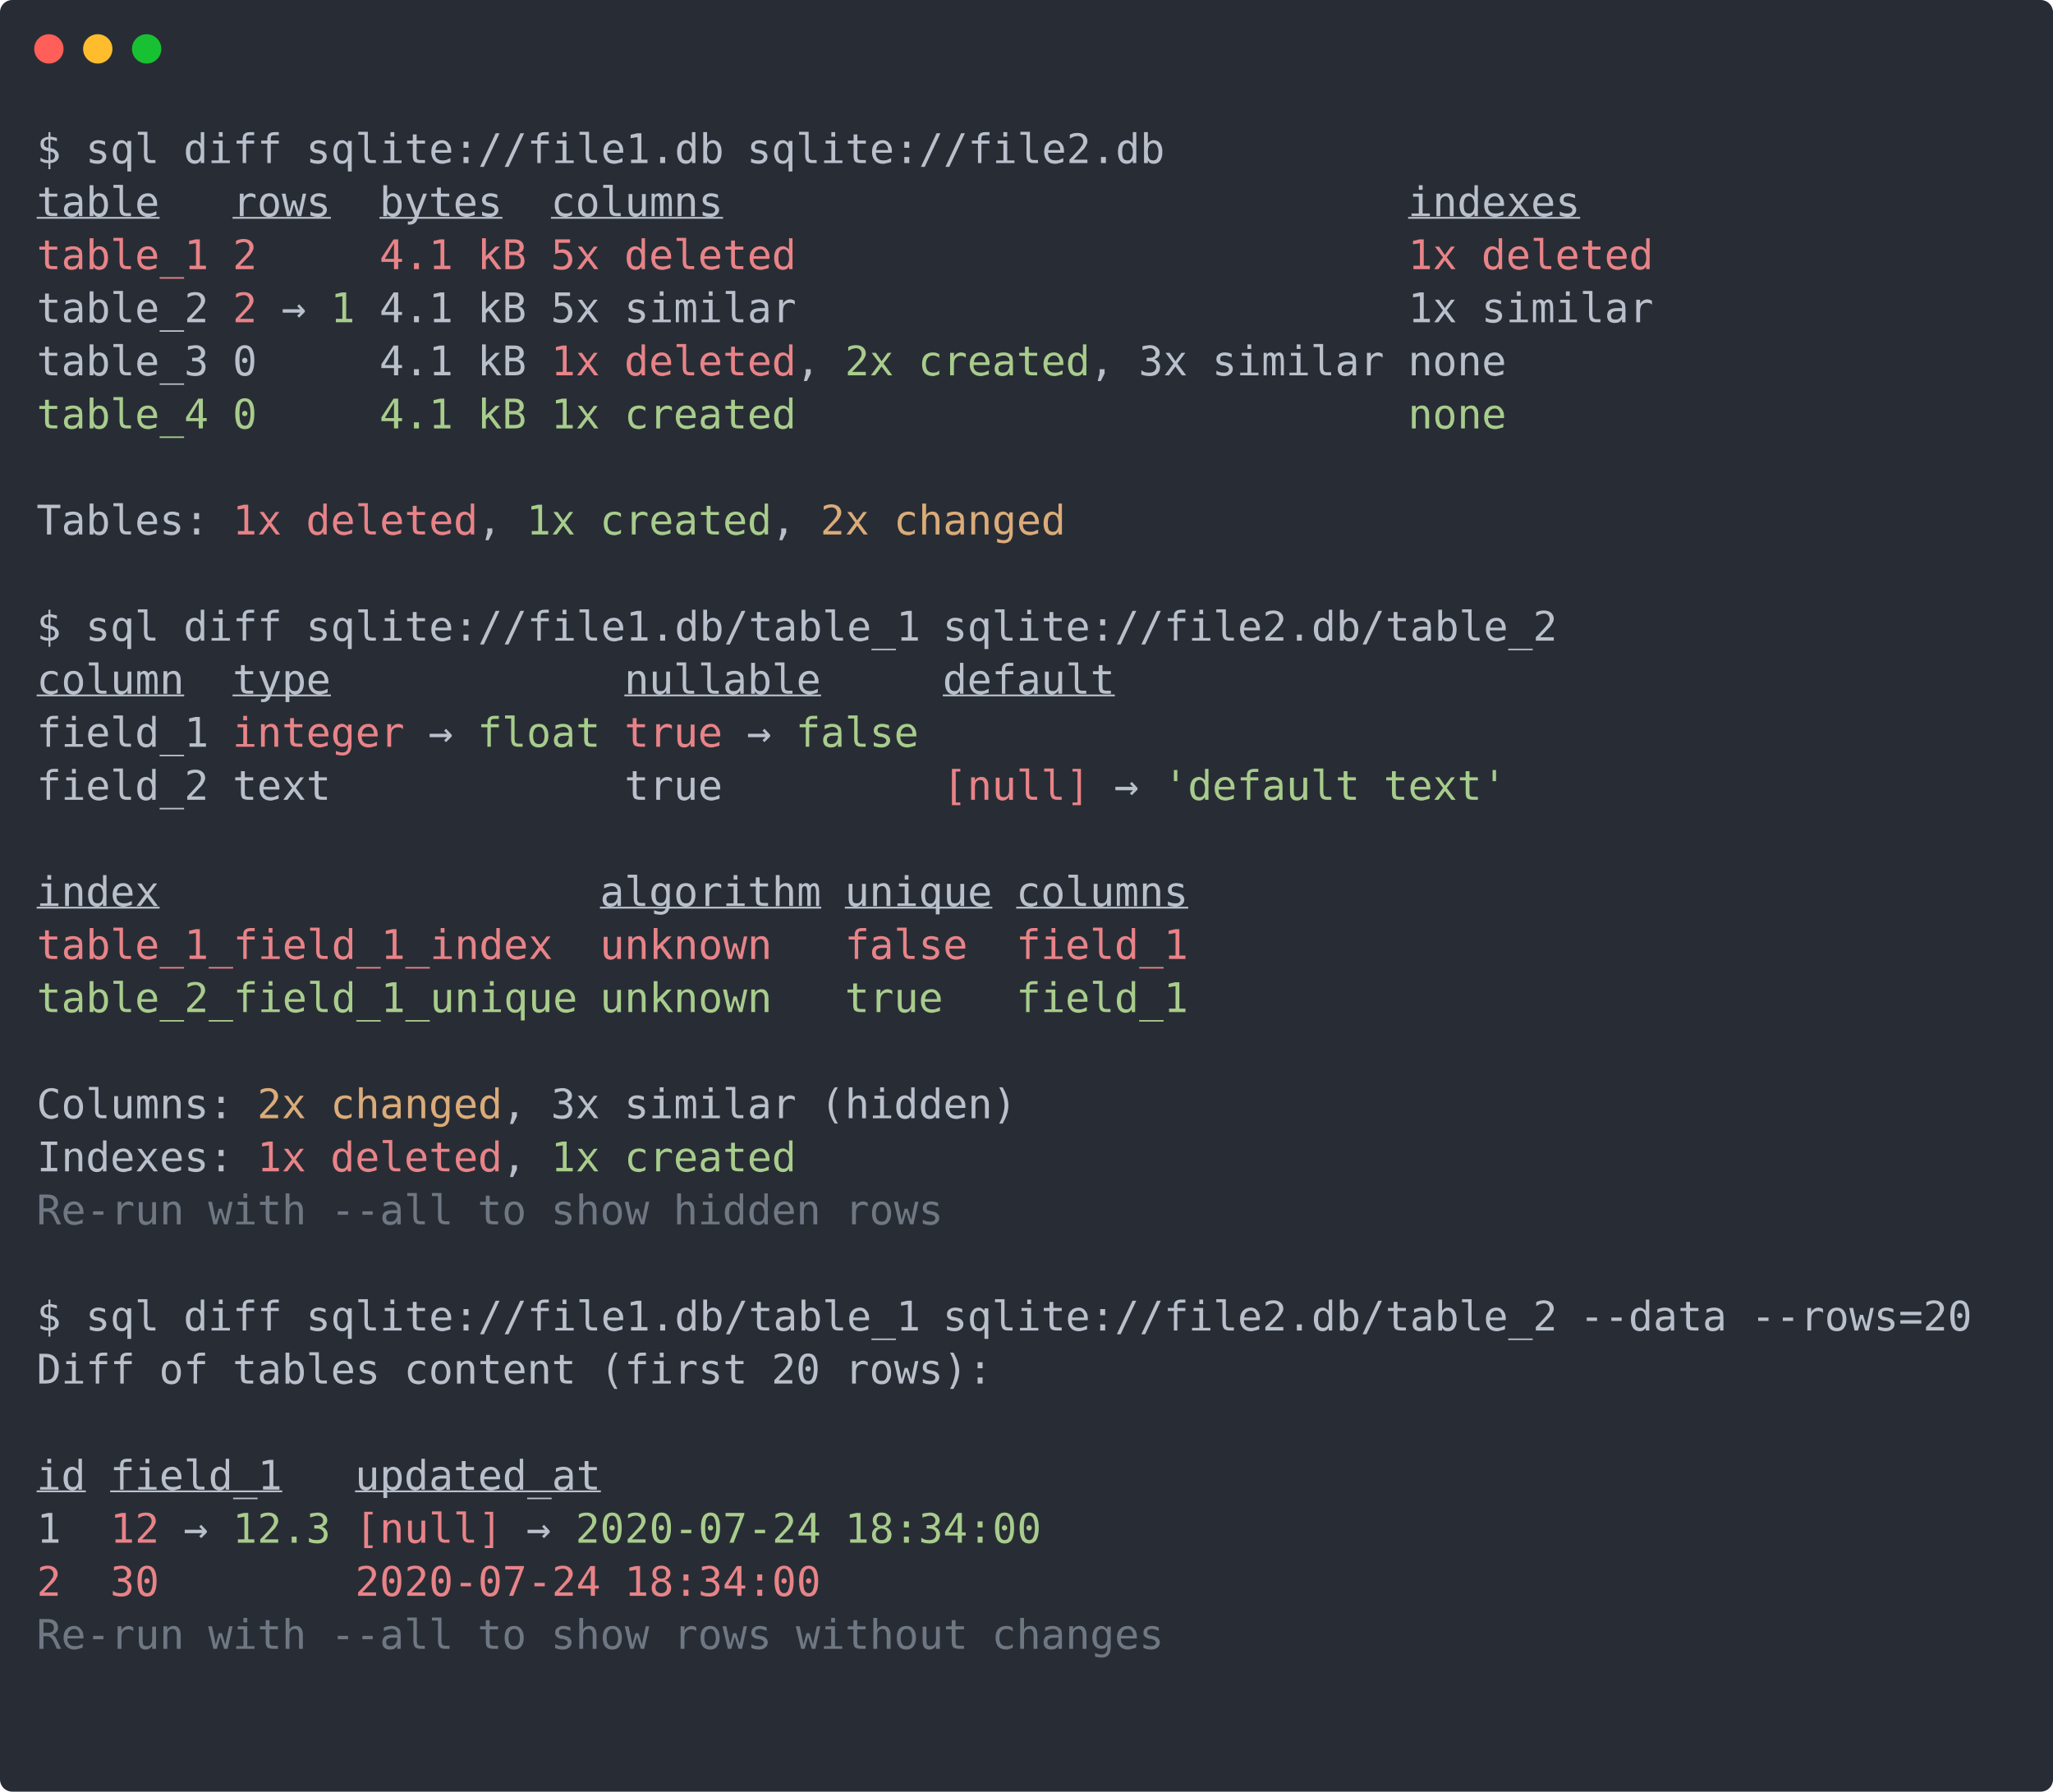
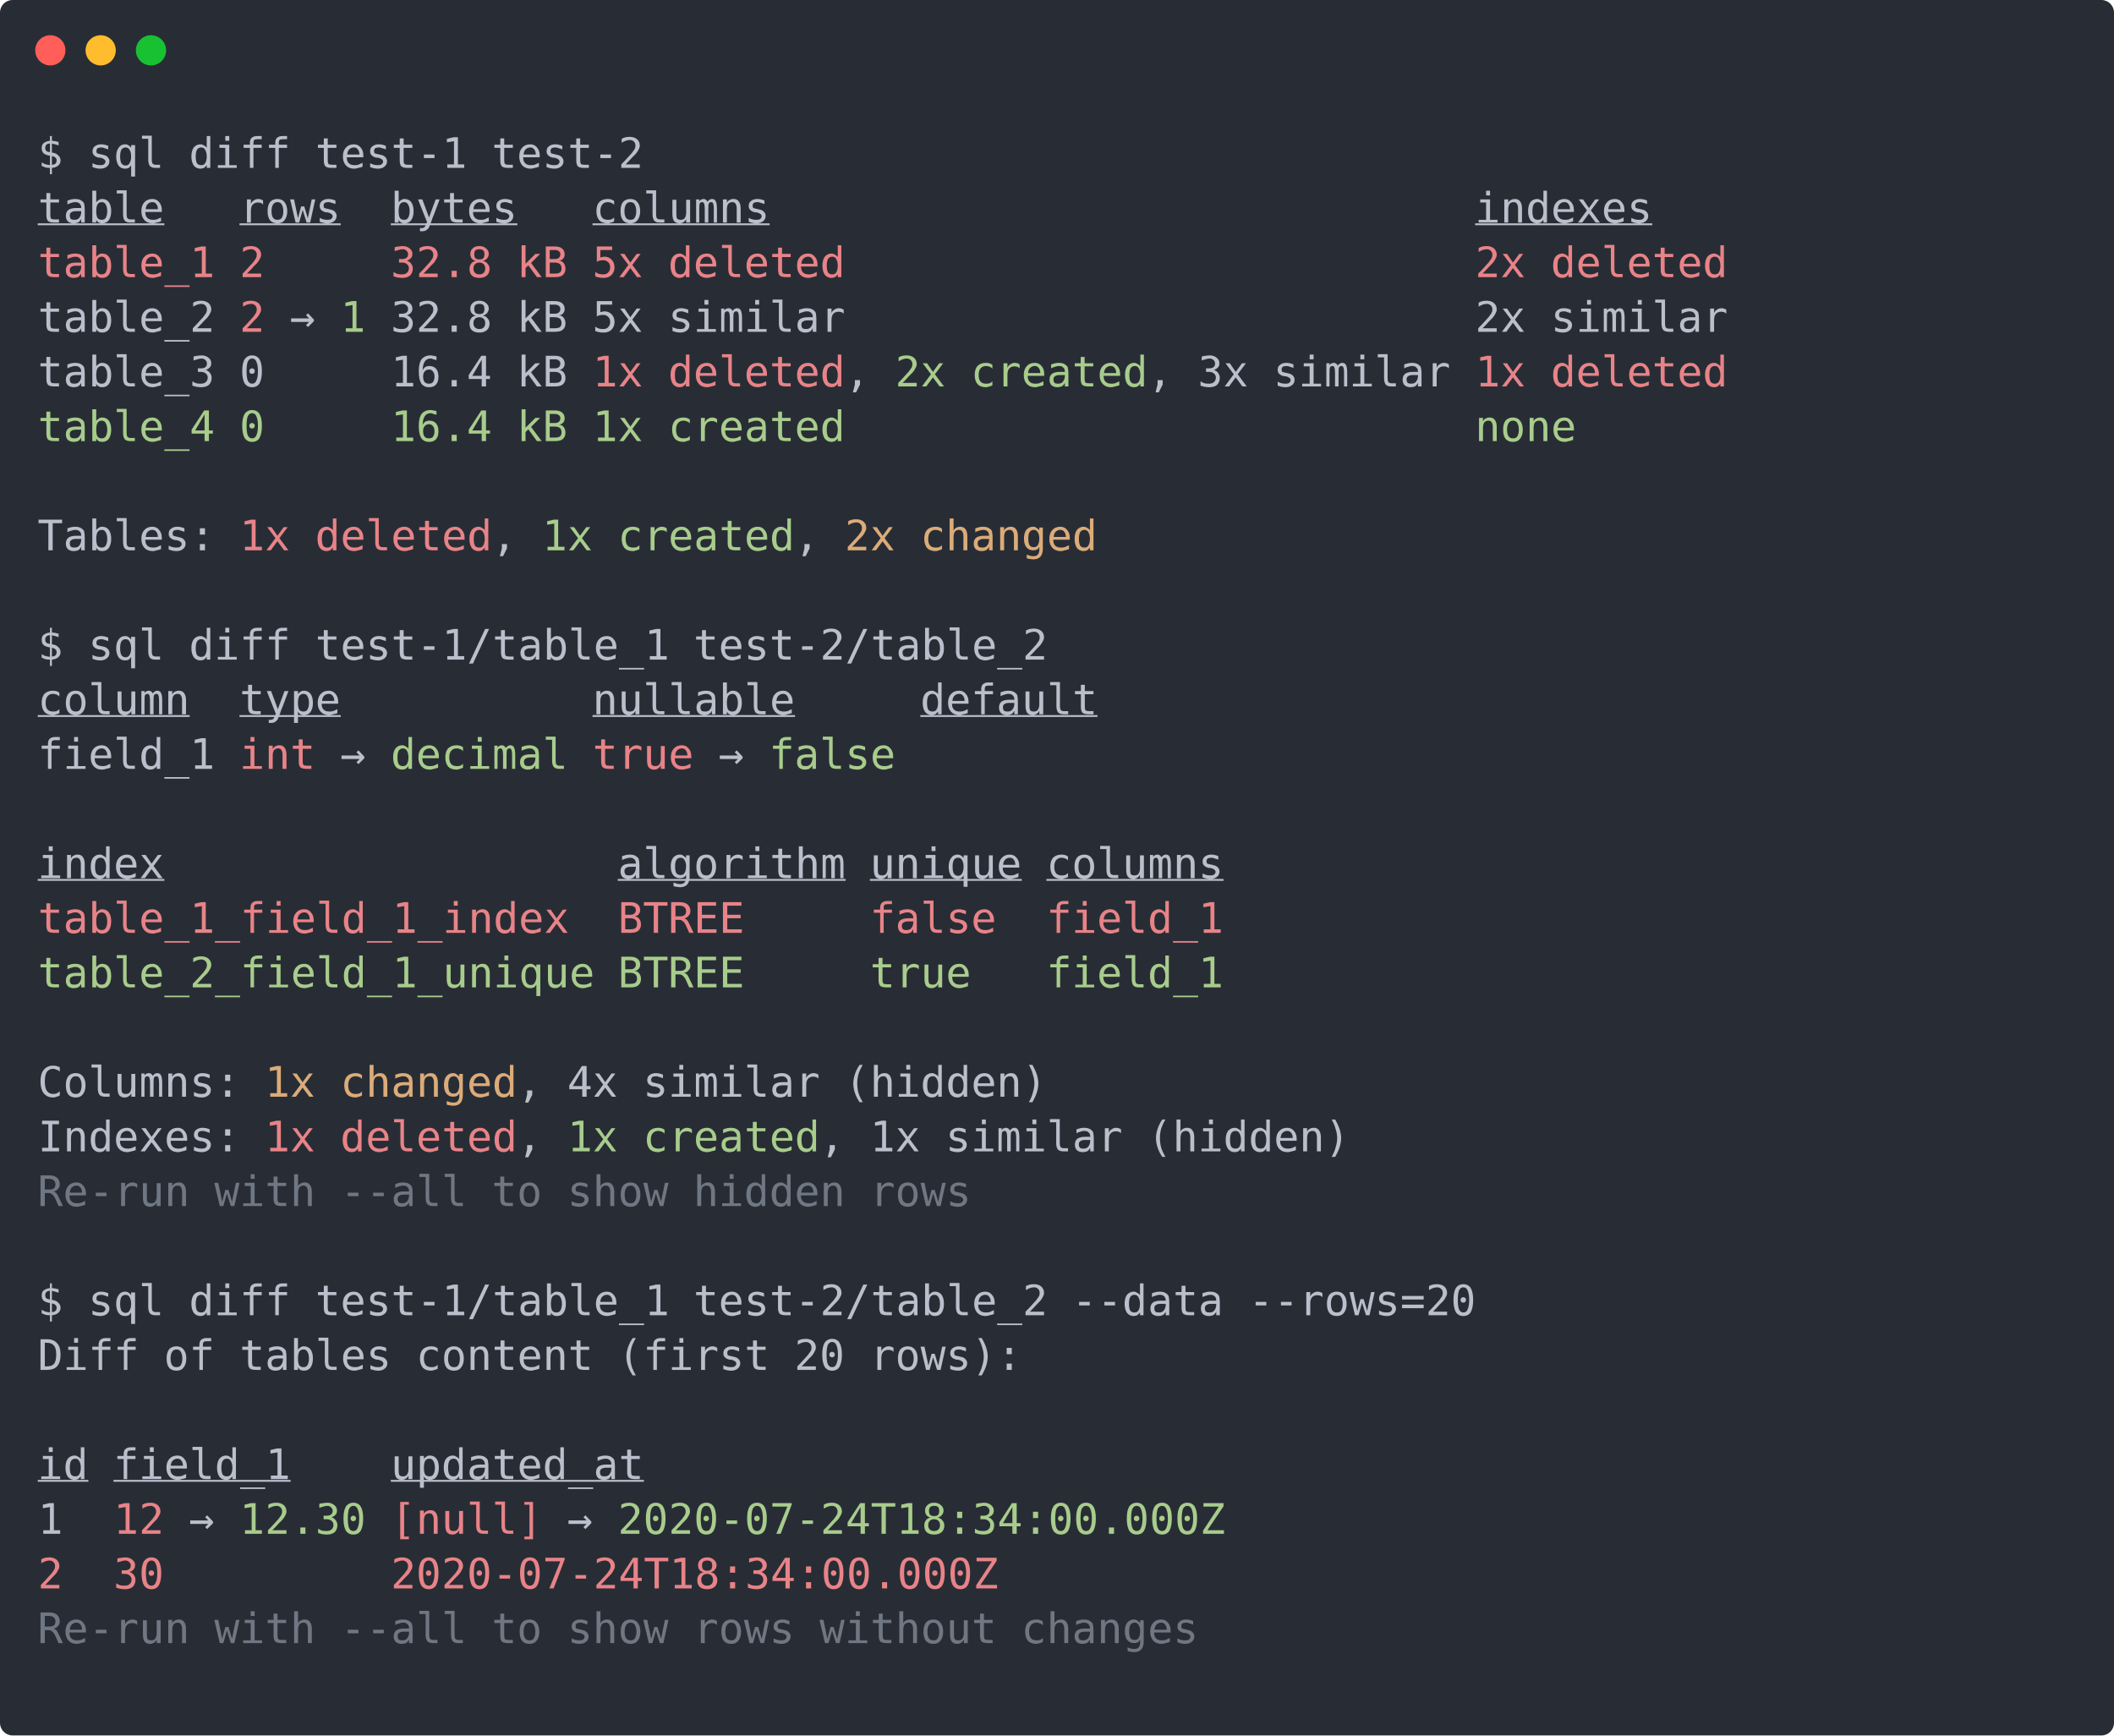
- <svg xmlns="http://www.w3.org/2000/svg" xmlns:xlink="http://www.w3.org/1999/xlink" width="840" height="733.01">
-   <rect width="840" height="733.01" rx="5" ry="5" class="a" />
+ <svg xmlns="http://www.w3.org/2000/svg" xmlns:xlink="http://www.w3.org/1999/xlink" width="840" height="689.59">
+   <rect width="840" height="689.59" rx="5" ry="5" class="a" />
  <svg y="0%" x="0%">
    <circle cx="20" cy="20" r="6" fill="#ff5f58" />
    <circle cx="40" cy="20" r="6" fill="#ffbd2e" />
    <circle cx="60" cy="20" r="6" fill="#18c132" />
  </svg>
-   <svg height="673.01" viewBox="0 0 80 67.301" width="800" x="15" y="50">
+   <svg height="629.59" viewBox="0 0 80 62.959" width="800" x="15" y="50">
    <style>.a{fill:#282d35}.g,.h{fill:#b9c0cb;white-space:pre}.h{text-decoration:underline}.i,.j,.k,.l{fill:#e88388;white-space:pre}.j,.k,.l{fill:#a8cc8c}.k,.l{fill:#dbab79}.l{fill:#6f7783}</style>
    <g font-family="Monaco,Consolas,Menlo,'Bitstream Vera Sans Mono','Powerline Symbols',monospace" font-size="1.67">
      <defs>
        <symbol id="a">
-           <path fill="transparent" d="M0 0h80v32H0z" />
+           <path fill="transparent" d="M0 0h80v30H0z" />
        </symbol>
      </defs>
-       <path class="a" d="M0 0h80v67.301H0z" />
+       <path class="a" d="M0 0h80v62.959H0z" />
      <svg width="80">
        <svg>
          <use xlink:href="#a" />
          <text y="1.67" class="g">$</text>
          <text x="2.004" y="1.67" class="g">sql</text>
          <text x="6.012" y="1.67" class="g">diff</text>
-           <text x="11.022" y="1.67" class="g">sqlite://file1.db</text>
-           <text x="29.058" y="1.67" class="g">sqlite://file2.db</text>
+           <text x="11.022" y="1.67" class="g">test-1</text>
+           <text x="18.036" y="1.67" class="g">test-2</text>
          <text y="3.841" class="h">table</text>
          <text x="8.016" y="3.841" class="h">rows</text>
          <text x="14.028" y="3.841" class="h">bytes</text>
-           <text x="21.042" y="3.841" class="h">columns</text>
-           <text x="56.112" y="3.841" class="h">indexes</text>
+           <text x="22.044" y="3.841" class="h">columns</text>
+           <text x="57.114" y="3.841" class="h">indexes</text>
          <text y="6.012" class="i">table_1</text>
          <text x="8.016" y="6.012" class="i">2</text>
-           <text x="14.028" y="6.012" class="i">4.1</text>
-           <text x="18.036" y="6.012" class="i">kB</text>
-           <text x="21.042" y="6.012" class="i">5x</text>
-           <text x="24.048" y="6.012" class="i">deleted</text>
-           <text x="56.112" y="6.012" class="i">1x</text>
-           <text x="59.118" y="6.012" class="i">deleted</text>
+           <text x="14.028" y="6.012" class="i">32.8</text>
+           <text x="19.038" y="6.012" class="i">kB</text>
+           <text x="22.044" y="6.012" class="i">5x</text>
+           <text x="25.05" y="6.012" class="i">deleted</text>
+           <text x="57.114" y="6.012" class="i">2x</text>
+           <text x="60.12" y="6.012" class="i">deleted</text>
          <text y="8.183" class="g">table_2</text>
          <text x="8.016" y="8.183" class="i">2</text>
          <text x="10.02" y="8.183" class="g">→</text>
          <text x="12.024" y="8.183" class="j">1</text>
-           <text x="14.028" y="8.183" class="g">4.1</text>
-           <text x="18.036" y="8.183" class="g">kB</text>
-           <text x="21.042" y="8.183" class="g">5x</text>
-           <text x="24.048" y="8.183" class="g">similar</text>
-           <text x="56.112" y="8.183" class="g">1x</text>
-           <text x="59.118" y="8.183" class="g">similar</text>
+           <text x="14.028" y="8.183" class="g">32.8</text>
+           <text x="19.038" y="8.183" class="g">kB</text>
+           <text x="22.044" y="8.183" class="g">5x</text>
+           <text x="25.05" y="8.183" class="g">similar</text>
+           <text x="57.114" y="8.183" class="g">2x</text>
+           <text x="60.12" y="8.183" class="g">similar</text>
          <text y="10.354" class="g">table_3</text>
          <text x="8.016" y="10.354" class="g">0</text>
-           <text x="14.028" y="10.354" class="g">4.1</text>
-           <text x="18.036" y="10.354" class="g">kB</text>
-           <text x="21.042" y="10.354" class="i">1x</text>
-           <text x="24.048" y="10.354" class="i">deleted</text>
-           <text x="31.062" y="10.354" class="g">,</text>
-           <text x="33.066" y="10.354" class="j">2x</text>
-           <text x="36.072" y="10.354" class="j">created</text>
-           <text x="43.086" y="10.354" class="g">,</text>
-           <text x="45.09" y="10.354" class="g">3x</text>
-           <text x="48.096" y="10.354" class="g">similar</text>
-           <text x="56.112" y="10.354" class="g">none</text>
+           <text x="14.028" y="10.354" class="g">16.4</text>
+           <text x="19.038" y="10.354" class="g">kB</text>
+           <text x="22.044" y="10.354" class="i">1x</text>
+           <text x="25.05" y="10.354" class="i">deleted</text>
+           <text x="32.064" y="10.354" class="g">,</text>
+           <text x="34.068" y="10.354" class="j">2x</text>
+           <text x="37.074" y="10.354" class="j">created</text>
+           <text x="44.088" y="10.354" class="g">,</text>
+           <text x="46.092" y="10.354" class="g">3x</text>
+           <text x="49.098" y="10.354" class="g">similar</text>
+           <text x="57.114" y="10.354" class="i">1x</text>
+           <text x="60.12" y="10.354" class="i">deleted</text>
          <text y="12.525" class="j">table_4</text>
          <text x="8.016" y="12.525" class="j">0</text>
-           <text x="14.028" y="12.525" class="j">4.1</text>
-           <text x="18.036" y="12.525" class="j">kB</text>
-           <text x="21.042" y="12.525" class="j">1x</text>
-           <text x="24.048" y="12.525" class="j">created</text>
-           <text x="56.112" y="12.525" class="j">none</text>
+           <text x="14.028" y="12.525" class="j">16.4</text>
+           <text x="19.038" y="12.525" class="j">kB</text>
+           <text x="22.044" y="12.525" class="j">1x</text>
+           <text x="25.05" y="12.525" class="j">created</text>
+           <text x="57.114" y="12.525" class="j">none</text>
          <text y="16.867" class="g">Tables:</text>
          <text x="8.016" y="16.867" class="i">1x</text>
          <text x="11.022" y="16.867" class="i">deleted</text>
          <text x="18.036" y="16.867" class="g">,</text>
          <text x="20.04" y="16.867" class="j">1x</text>
          <text x="23.046" y="16.867" class="j">created</text>
          <text x="30.06" y="16.867" class="g">,</text>
          <text x="32.064" y="16.867" class="k">2x</text>
          <text x="35.07" y="16.867" class="k">changed</text>
          <text y="21.209" class="g">$</text>
          <text x="2.004" y="21.209" class="g">sql</text>
          <text x="6.012" y="21.209" class="g">diff</text>
-           <text x="11.022" y="21.209" class="g">sqlite://file1.db/table_1</text>
-           <text x="37.074" y="21.209" class="g">sqlite://file2.db/table_2</text>
+           <text x="11.022" y="21.209" class="g">test-1/table_1</text>
+           <text x="26.052" y="21.209" class="g">test-2/table_2</text>
          <text y="23.38" class="h">column</text>
          <text x="8.016" y="23.38" class="h">type</text>
-           <text x="24.048" y="23.38" class="h">nullable</text>
-           <text x="37.074" y="23.38" class="h">default</text>
+           <text x="22.044" y="23.38" class="h">nullable</text>
+           <text x="35.07" y="23.38" class="h">default</text>
          <text y="25.551" class="g">field_1</text>
-           <text x="8.016" y="25.551" class="i">integer</text>
-           <text x="16.032" y="25.551" class="g">→</text>
-           <text x="18.036" y="25.551" class="j">float</text>
-           <text x="24.048" y="25.551" class="i">true</text>
-           <text x="29.058" y="25.551" class="g">→</text>
-           <text x="31.062" y="25.551" class="j">false</text>
-           <text y="27.722" class="g">field_2</text>
-           <text x="8.016" y="27.722" class="g">text</text>
-           <text x="24.048" y="27.722" class="g">true</text>
-           <text x="37.074" y="27.722" class="i">[null]</text>
-           <text x="44.088" y="27.722" class="g">→</text>
-           <text x="46.092" y="27.722" class="j">'default</text>
-           <text x="55.11" y="27.722" class="j">text'</text>
-           <text y="32.064" class="h">index</text>
-           <text x="23.046" y="32.064" class="h">algorithm</text>
-           <text x="33.066" y="32.064" class="h">unique</text>
-           <text x="40.08" y="32.064" class="h">columns</text>
-           <text y="34.235" class="i">table_1_field_1_index</text>
-           <text x="23.046" y="34.235" class="i">unknown</text>
-           <text x="33.066" y="34.235" class="i">false</text>
-           <text x="40.08" y="34.235" class="i">field_1</text>
-           <text y="36.406" class="j">table_2_field_1_unique</text>
-           <text x="23.046" y="36.406" class="j">unknown</text>
-           <text x="33.066" y="36.406" class="j">true</text>
-           <text x="40.08" y="36.406" class="j">field_1</text>
-           <text y="40.748" class="g">Columns:</text>
-           <text x="9.018" y="40.748" class="k">2x</text>
-           <text x="12.024" y="40.748" class="k">changed</text>
+           <text x="8.016" y="25.551" class="i">int</text>
+           <text x="12.024" y="25.551" class="g">→</text>
+           <text x="14.028" y="25.551" class="j">decimal</text>
+           <text x="22.044" y="25.551" class="i">true</text>
+           <text x="27.054" y="25.551" class="g">→</text>
+           <text x="29.058" y="25.551" class="j">false</text>
+           <text y="29.893" class="h">index</text>
+           <text x="23.046" y="29.893" class="h">algorithm</text>
+           <text x="33.066" y="29.893" class="h">unique</text>
+           <text x="40.08" y="29.893" class="h">columns</text>
+           <text y="32.064" class="i">table_1_field_1_index</text>
+           <text x="23.046" y="32.064" class="i">BTREE</text>
+           <text x="33.066" y="32.064" class="i">false</text>
+           <text x="40.08" y="32.064" class="i">field_1</text>
+           <text y="34.235" class="j">table_2_field_1_unique</text>
+           <text x="23.046" y="34.235" class="j">BTREE</text>
+           <text x="33.066" y="34.235" class="j">true</text>
+           <text x="40.08" y="34.235" class="j">field_1</text>
+           <text y="38.577" class="g">Columns:</text>
+           <text x="9.018" y="38.577" class="k">1x</text>
+           <text x="12.024" y="38.577" class="k">changed</text>
+           <text x="19.038" y="38.577" class="g">,</text>
+           <text x="21.042" y="38.577" class="g">4x</text>
+           <text x="24.048" y="38.577" class="g">similar</text>
+           <text x="32.064" y="38.577" class="g">(hidden)</text>
+           <text y="40.748" class="g">Indexes:</text>
+           <text x="9.018" y="40.748" class="i">1x</text>
+           <text x="12.024" y="40.748" class="i">deleted</text>
          <text x="19.038" y="40.748" class="g">,</text>
-           <text x="21.042" y="40.748" class="g">3x</text>
-           <text x="24.048" y="40.748" class="g">similar</text>
-           <text x="32.064" y="40.748" class="g">(hidden)</text>
-           <text y="42.919" class="g">Indexes:</text>
-           <text x="9.018" y="42.919" class="i">1x</text>
-           <text x="12.024" y="42.919" class="i">deleted</text>
-           <text x="19.038" y="42.919" class="g">,</text>
-           <text x="21.042" y="42.919" class="j">1x</text>
-           <text x="24.048" y="42.919" class="j">created</text>
-           <text y="45.09" class="l">Re-run</text>
-           <text x="7.014" y="45.09" class="l">with</text>
-           <text x="12.024" y="45.09" class="l">--all</text>
-           <text x="18.036" y="45.09" class="l">to</text>
-           <text x="21.042" y="45.09" class="l">show</text>
-           <text x="26.052" y="45.09" class="l">hidden</text>
-           <text x="33.066" y="45.09" class="l">rows</text>
-           <text y="49.432" class="g">$</text>
-           <text x="2.004" y="49.432" class="g">sql</text>
-           <text x="6.012" y="49.432" class="g">diff</text>
-           <text x="11.022" y="49.432" class="g">sqlite://file1.db/table_1</text>
-           <text x="37.074" y="49.432" class="g">sqlite://file2.db/table_2</text>
-           <text x="63.126" y="49.432" class="g">--data</text>
-           <text x="70.14" y="49.432" class="g">--rows=20</text>
-           <text y="51.603" class="g">Diff</text>
-           <text x="5.01" y="51.603" class="g">of</text>
-           <text x="8.016" y="51.603" class="g">tables</text>
-           <text x="15.03" y="51.603" class="g">content</text>
-           <text x="23.046" y="51.603" class="g">(first</text>
-           <text x="30.06" y="51.603" class="g">20</text>
-           <text x="33.066" y="51.603" class="g">rows):</text>
-           <text y="55.945" class="h">id</text>
-           <text x="3.006" y="55.945" class="h">field_1</text>
-           <text x="13.026" y="55.945" class="h">updated_at</text>
-           <text y="58.116" class="g">1</text>
-           <text x="3.006" y="58.116" class="i">12</text>
-           <text x="6.012" y="58.116" class="g">→</text>
-           <text x="8.016" y="58.116" class="j">12.3</text>
-           <text x="13.026" y="58.116" class="i">[null]</text>
-           <text x="20.04" y="58.116" class="g">→</text>
-           <text x="22.044" y="58.116" class="j">2020-07-24</text>
-           <text x="33.066" y="58.116" class="j">18:34:00</text>
-           <text y="60.287" class="i">2</text>
-           <text x="3.006" y="60.287" class="i">30</text>
-           <text x="13.026" y="60.287" class="i">2020-07-24</text>
-           <text x="24.048" y="60.287" class="i">18:34:00</text>
-           <text y="62.458" class="l">Re-run</text>
-           <text x="7.014" y="62.458" class="l">with</text>
-           <text x="12.024" y="62.458" class="l">--all</text>
-           <text x="18.036" y="62.458" class="l">to</text>
-           <text x="21.042" y="62.458" class="l">show</text>
-           <text x="26.052" y="62.458" class="l">rows</text>
-           <text x="31.062" y="62.458" class="l">without</text>
-           <text x="39.078" y="62.458" class="l">changes</text>
+           <text x="21.042" y="40.748" class="j">1x</text>
+           <text x="24.048" y="40.748" class="j">created</text>
+           <text x="31.062" y="40.748" class="g">,</text>
+           <text x="33.066" y="40.748" class="g">1x</text>
+           <text x="36.072" y="40.748" class="g">similar</text>
+           <text x="44.088" y="40.748" class="g">(hidden)</text>
+           <text y="42.919" class="l">Re-run</text>
+           <text x="7.014" y="42.919" class="l">with</text>
+           <text x="12.024" y="42.919" class="l">--all</text>
+           <text x="18.036" y="42.919" class="l">to</text>
+           <text x="21.042" y="42.919" class="l">show</text>
+           <text x="26.052" y="42.919" class="l">hidden</text>
+           <text x="33.066" y="42.919" class="l">rows</text>
+           <text y="47.261" class="g">$</text>
+           <text x="2.004" y="47.261" class="g">sql</text>
+           <text x="6.012" y="47.261" class="g">diff</text>
+           <text x="11.022" y="47.261" class="g">test-1/table_1</text>
+           <text x="26.052" y="47.261" class="g">test-2/table_2</text>
+           <text x="41.082" y="47.261" class="g">--data</text>
+           <text x="48.096" y="47.261" class="g">--rows=20</text>
+           <text y="49.432" class="g">Diff</text>
+           <text x="5.01" y="49.432" class="g">of</text>
+           <text x="8.016" y="49.432" class="g">tables</text>
+           <text x="15.03" y="49.432" class="g">content</text>
+           <text x="23.046" y="49.432" class="g">(first</text>
+           <text x="30.06" y="49.432" class="g">20</text>
+           <text x="33.066" y="49.432" class="g">rows):</text>
+           <text y="53.774" class="h">id</text>
+           <text x="3.006" y="53.774" class="h">field_1</text>
+           <text x="14.028" y="53.774" class="h">updated_at</text>
+           <text y="55.945" class="g">1</text>
+           <text x="3.006" y="55.945" class="i">12</text>
+           <text x="6.012" y="55.945" class="g">→</text>
+           <text x="8.016" y="55.945" class="j">12.30</text>
+           <text x="14.028" y="55.945" class="i">[null]</text>
+           <text x="21.042" y="55.945" class="g">→</text>
+           <text x="23.046" y="55.945" class="j">2020-07-24T18:34:00.000Z</text>
+           <text y="58.116" class="i">2</text>
+           <text x="3.006" y="58.116" class="i">30</text>
+           <text x="14.028" y="58.116" class="i">2020-07-24T18:34:00.000Z</text>
+           <text y="60.287" class="l">Re-run</text>
+           <text x="7.014" y="60.287" class="l">with</text>
+           <text x="12.024" y="60.287" class="l">--all</text>
+           <text x="18.036" y="60.287" class="l">to</text>
+           <text x="21.042" y="60.287" class="l">show</text>
+           <text x="26.052" y="60.287" class="l">rows</text>
+           <text x="31.062" y="60.287" class="l">without</text>
+           <text x="39.078" y="60.287" class="l">changes</text>
        </svg>
      </svg>
    </g>
  </svg>
</svg>
